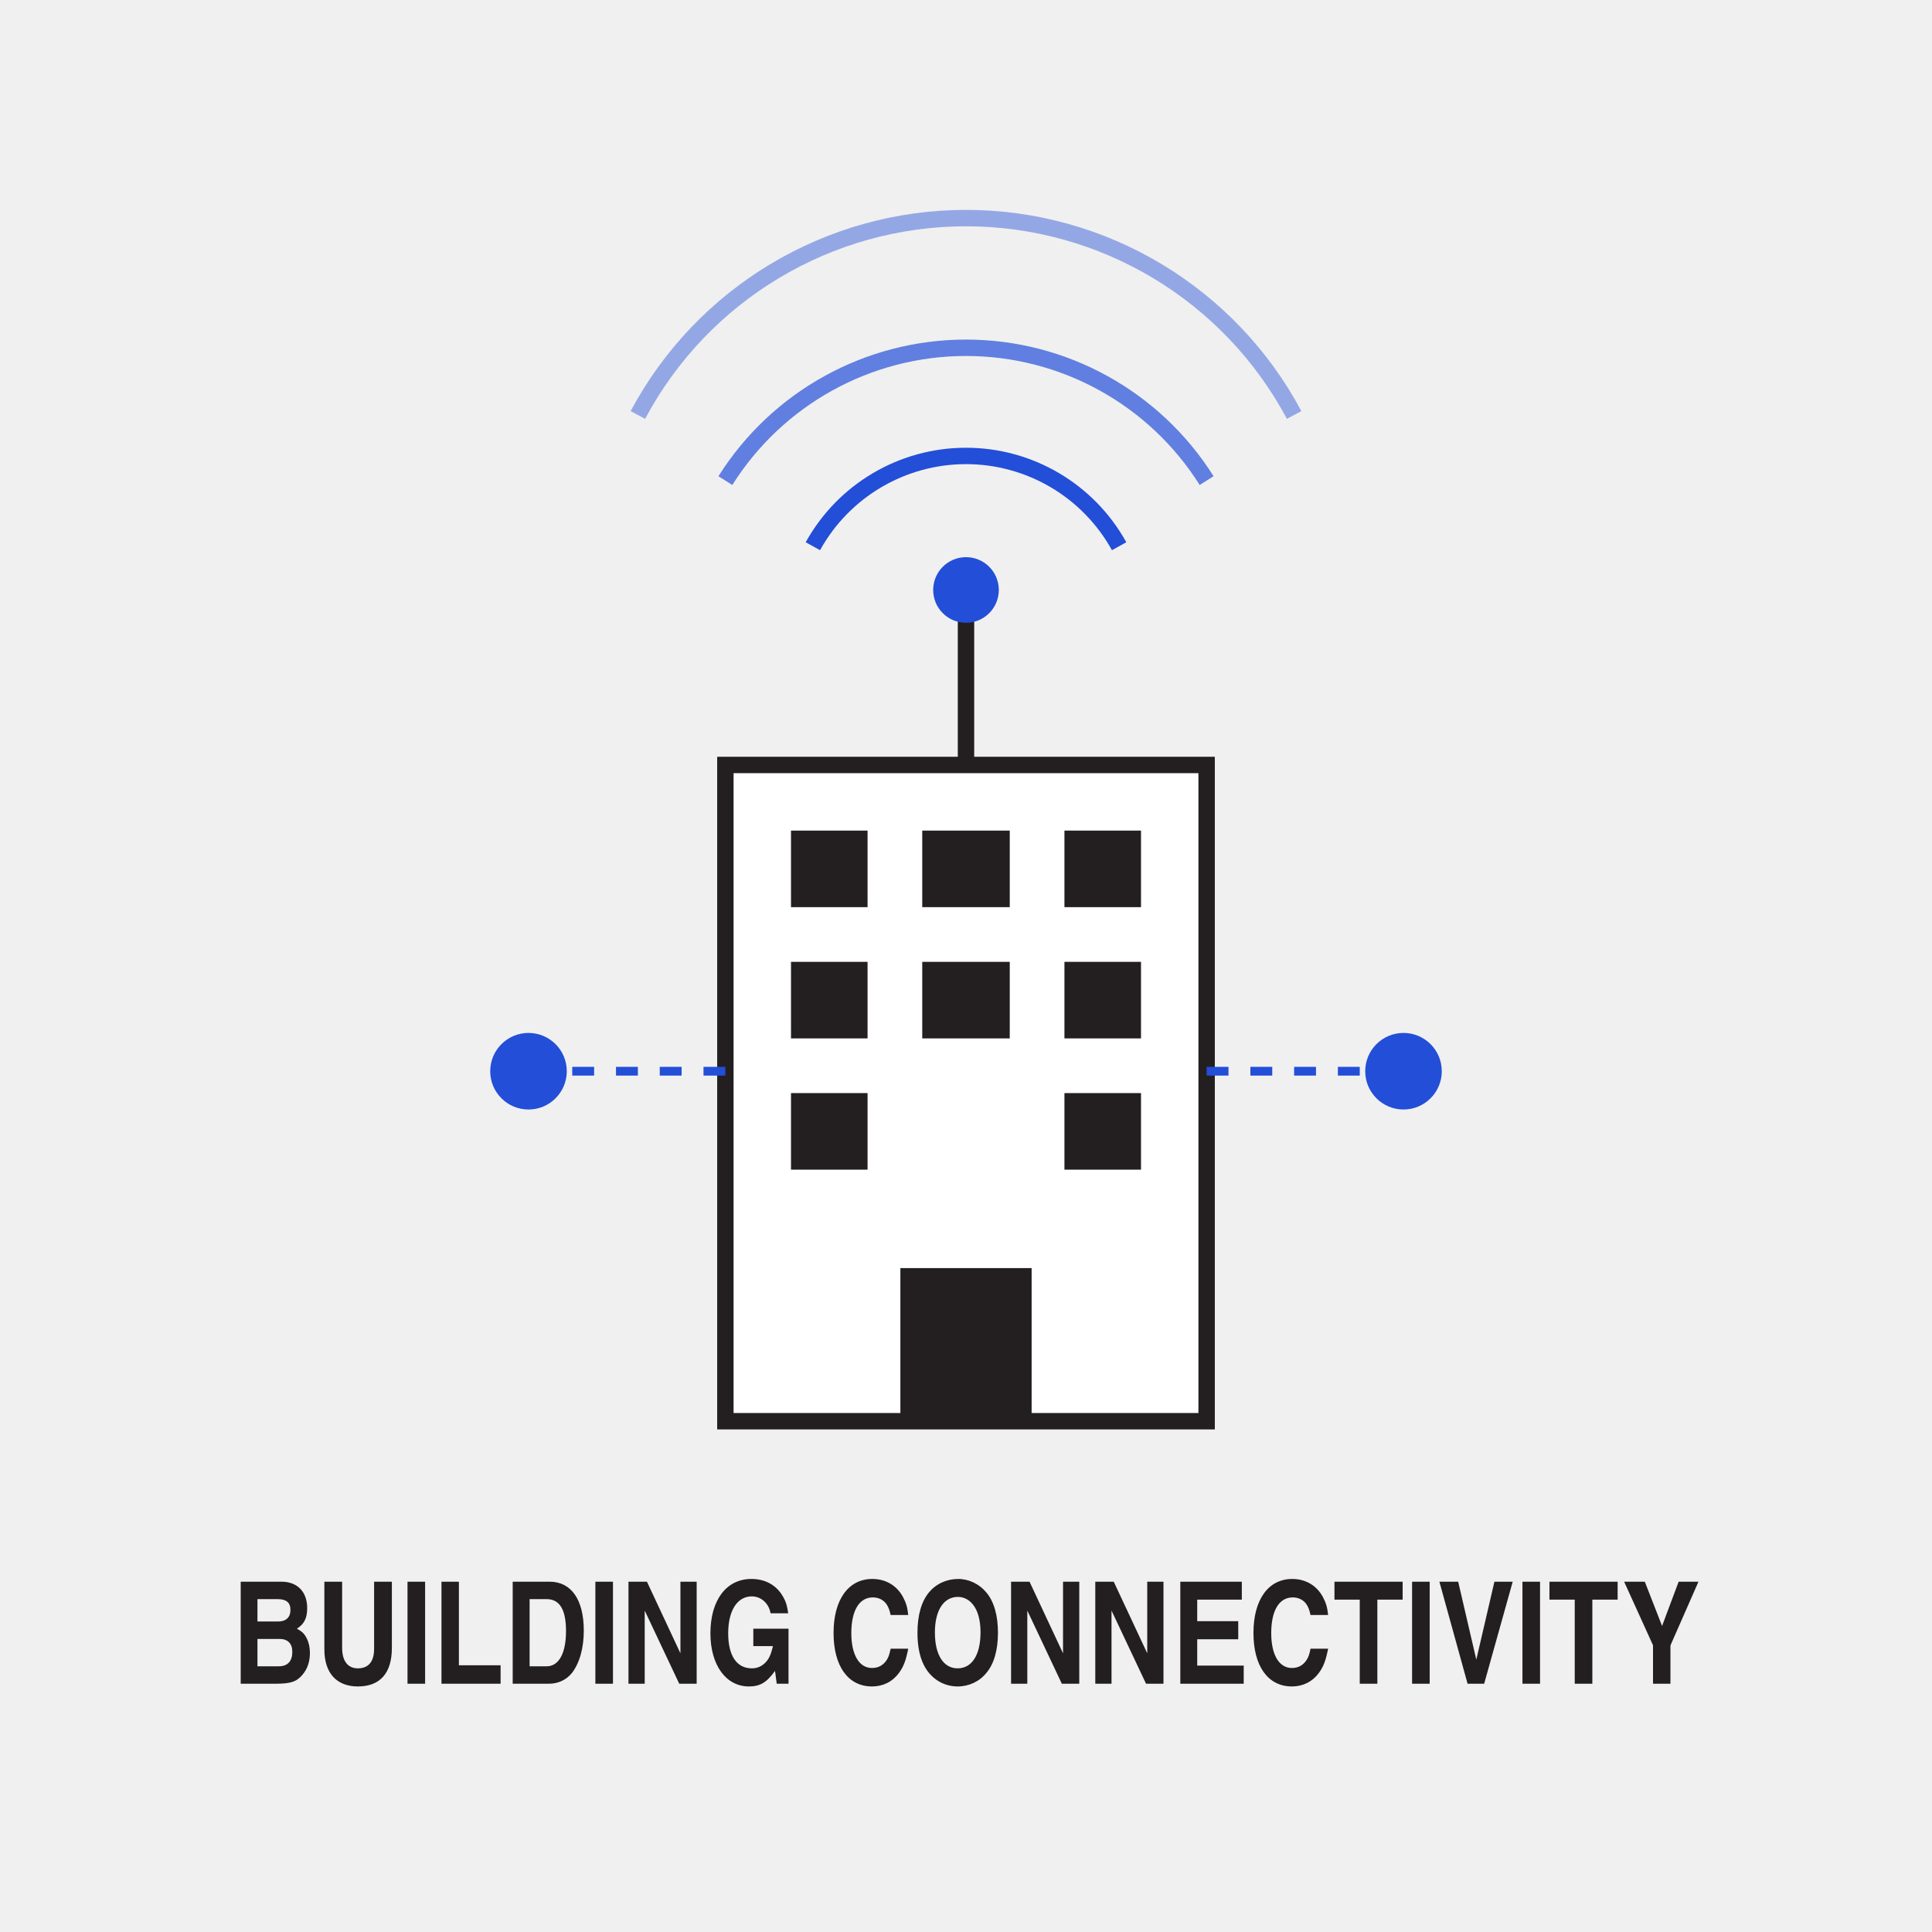
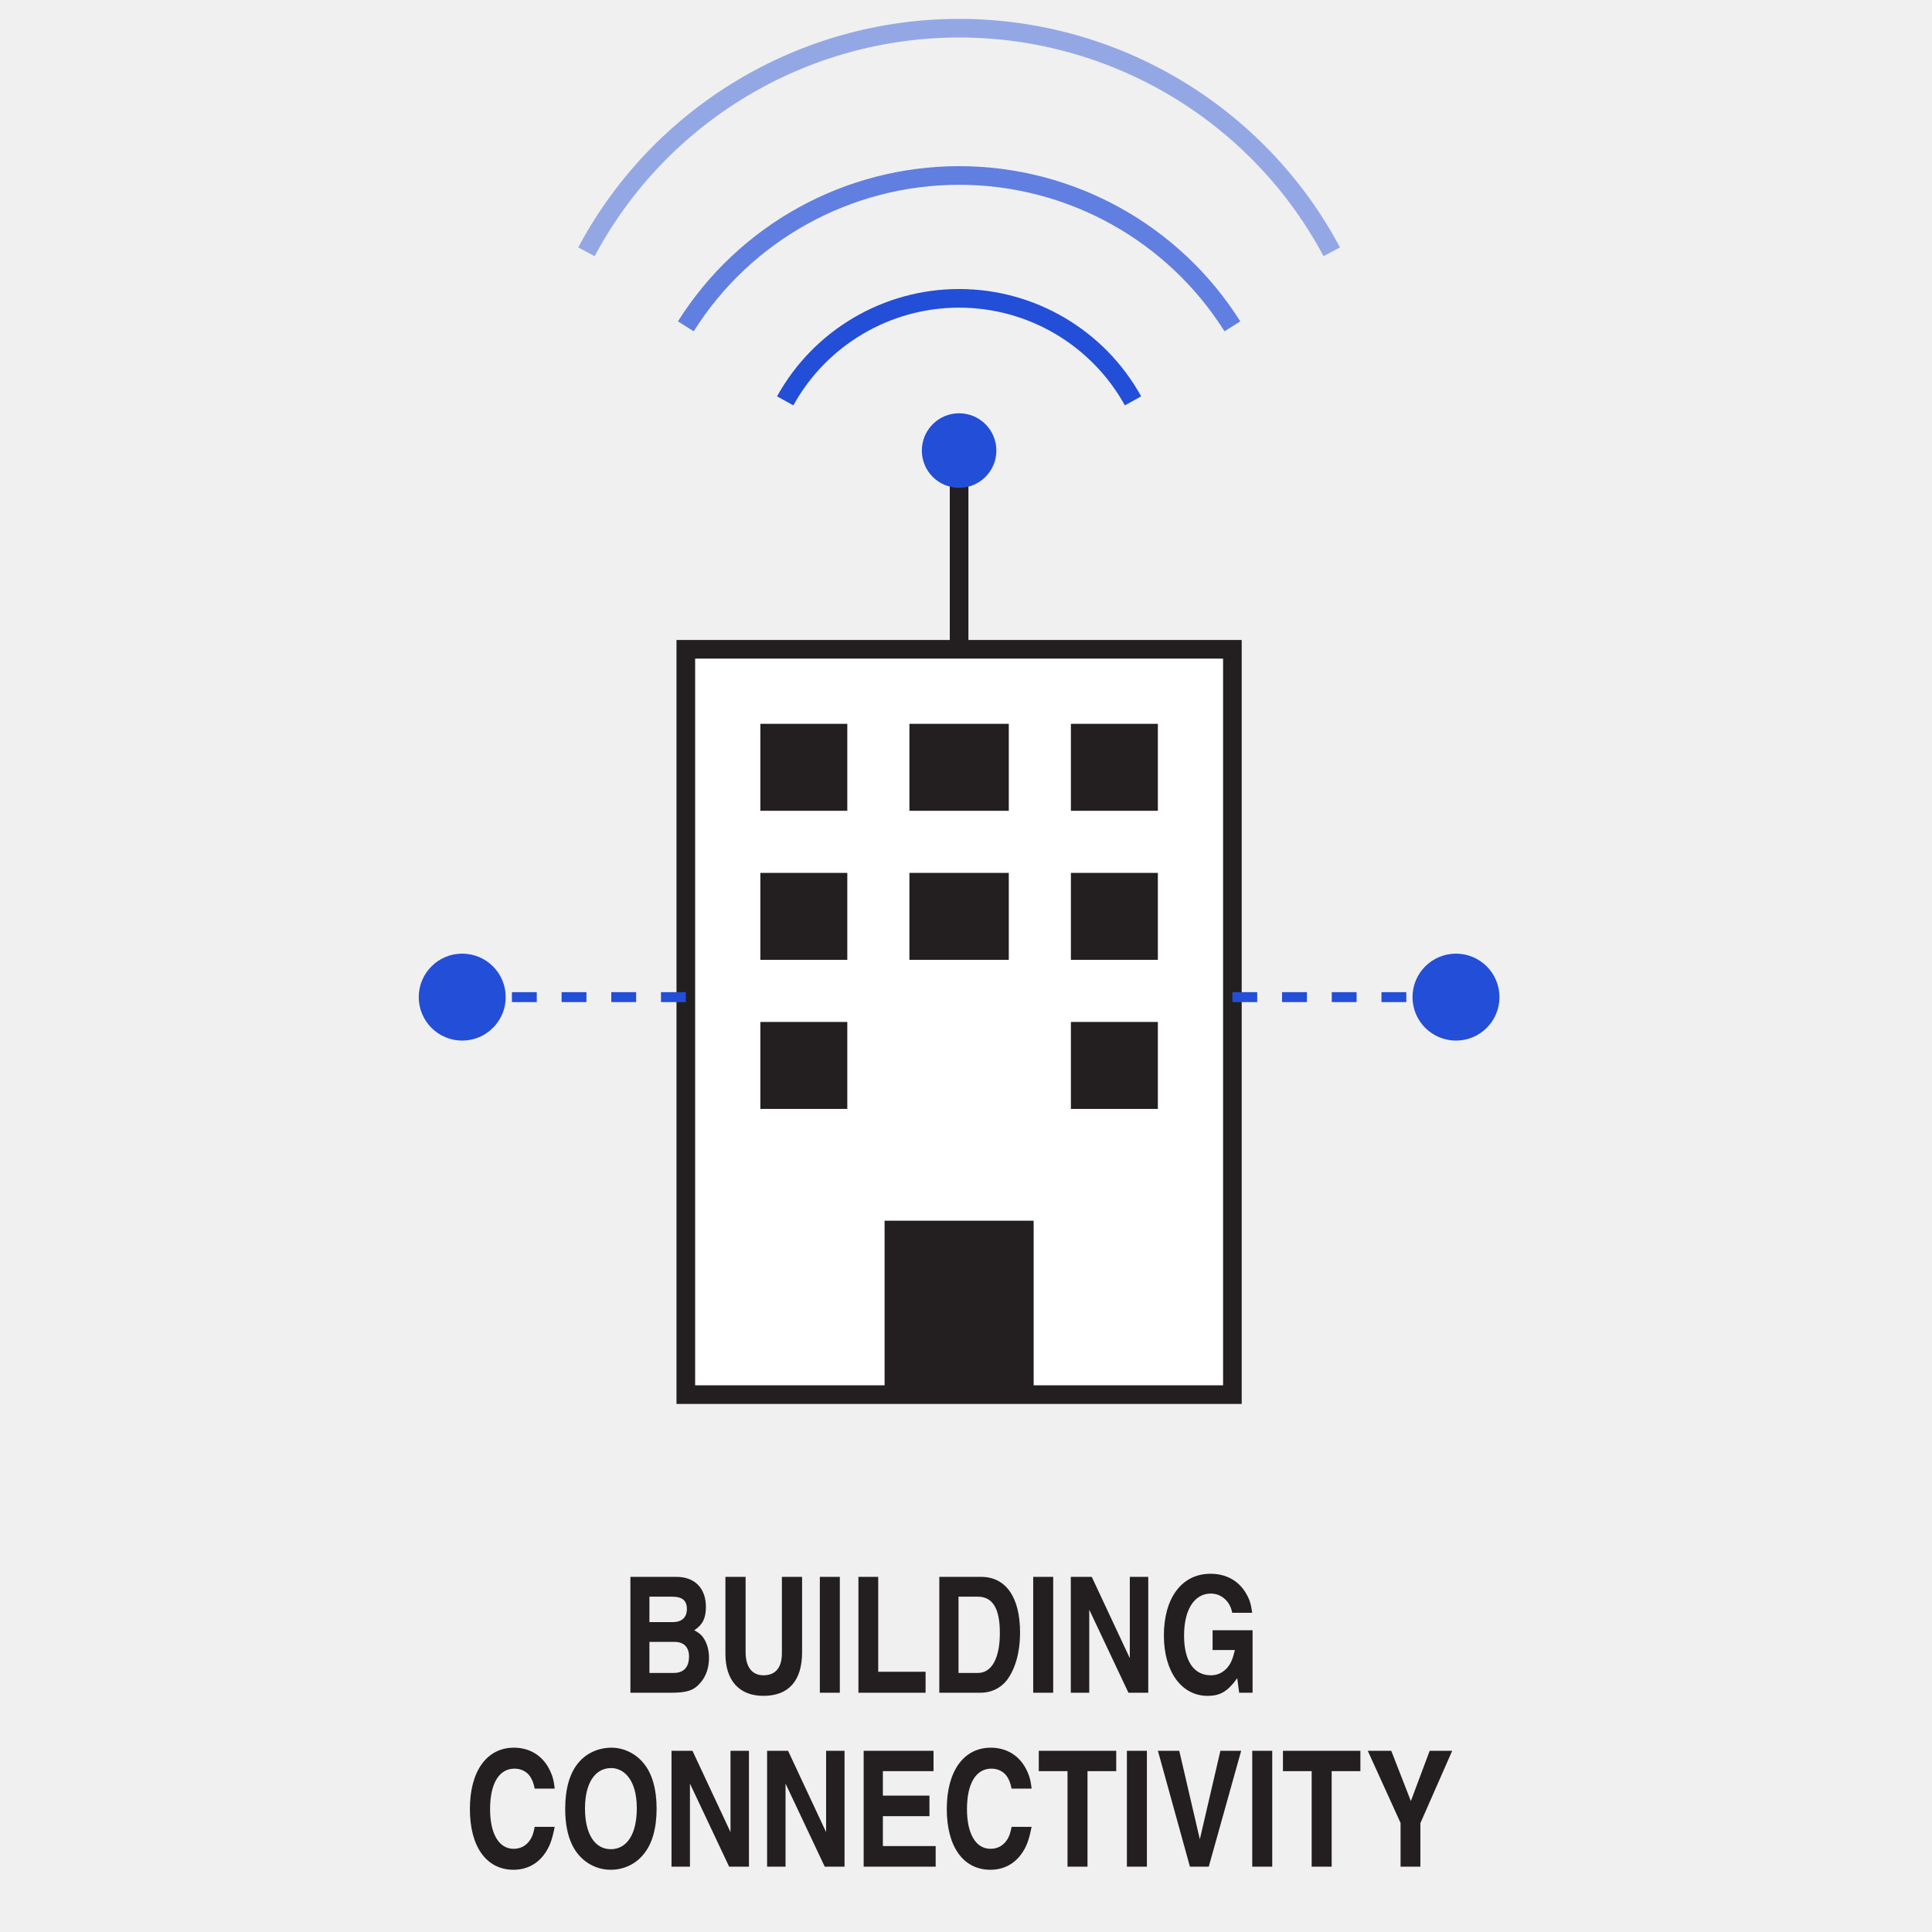
- <svg xmlns="http://www.w3.org/2000/svg" class="class-icon" viewBox="-16.32 -9.94 176.64 176.64" aria-label="Building Connectivity">
+ <svg xmlns="http://www.w3.org/2000/svg" class="class-icon" viewBox="-5.21 7.73 155.53 155.53" aria-label="Building Connectivity">
  <g transform="translate(0,6)">
    <rect x="50" y="54" width="44" height="60" fill="#FFFFFF" stroke="#231F20" stroke-width="1.5" />
    <rect x="66" y="100" width="12" height="14" fill="#231F20" />
    <g fill="#231F20">
      <rect x="56" y="60" width="7" height="7" />
      <rect x="68" y="60" width="8" height="7" />
      <rect x="81" y="60" width="7" height="7" />
      <rect x="56" y="72" width="7" height="7" />
      <rect x="68" y="72" width="8" height="7" />
      <rect x="81" y="72" width="7" height="7" />
      <rect x="56" y="84" width="7" height="7" />
      <rect x="81" y="84" width="7" height="7" />
    </g>
    <line x1="72" y1="54" x2="72" y2="40" stroke="#231F20" stroke-width="1.5" />
    <circle cx="72" cy="38" r="3" fill="#234ed8" />
    <g fill="none" stroke="#234ed8" stroke-width="1.5">
      <path d="M 58 34 a 16 16 0 0 1 28 0" />
      <path d="M 50 28 a 26 26 0 0 1 44 0" opacity="0.7" />
      <path d="M 42 22 a 34 34 0 0 1 60 0" opacity="0.45" />
    </g>
    <circle cx="32" cy="82" r="3.5" fill="#234ed8" />
    <circle cx="112" cy="82" r="3.5" fill="#234ed8" />
    <g stroke="#234ed8" stroke-width="0.8" stroke-dasharray="2 2">
      <line x1="32" y1="82" x2="50" y2="82" />
      <line x1="94" y1="82" x2="112" y2="82" />
    </g>
  </g>
-   <text x="72" y="144" text-anchor="middle" font-family="'Trade Gothic LT Std Bold Condensed No. 20', 'Trade Gothic LT Std', 'TradeGothicLTStd-BdCn20', 'Trade Gothic Bold Condensed', 'Arial Narrow', 'Helvetica Condensed', sans-serif-condensed" font-size="13" font-weight="700" fill="#231F20" letter-spacing="0">BUILDING CONNECTIVITY</text>
+   <text x="72" y="144" text-anchor="middle" font-family="'Trade Gothic LT Std Bold Condensed No. 20', 'Trade Gothic LT Std', 'TradeGothicLTStd-BdCn20', 'Trade Gothic Bold Condensed', 'Arial Narrow', 'Helvetica Condensed', sans-serif-condensed" font-size="13" font-weight="700" fill="#231F20" letter-spacing="0">
+     <tspan x="72" dy="0">BUILDING</tspan>
+     <tspan x="72" dy="14">CONNECTIVITY</tspan>
+   </text>
</svg>
